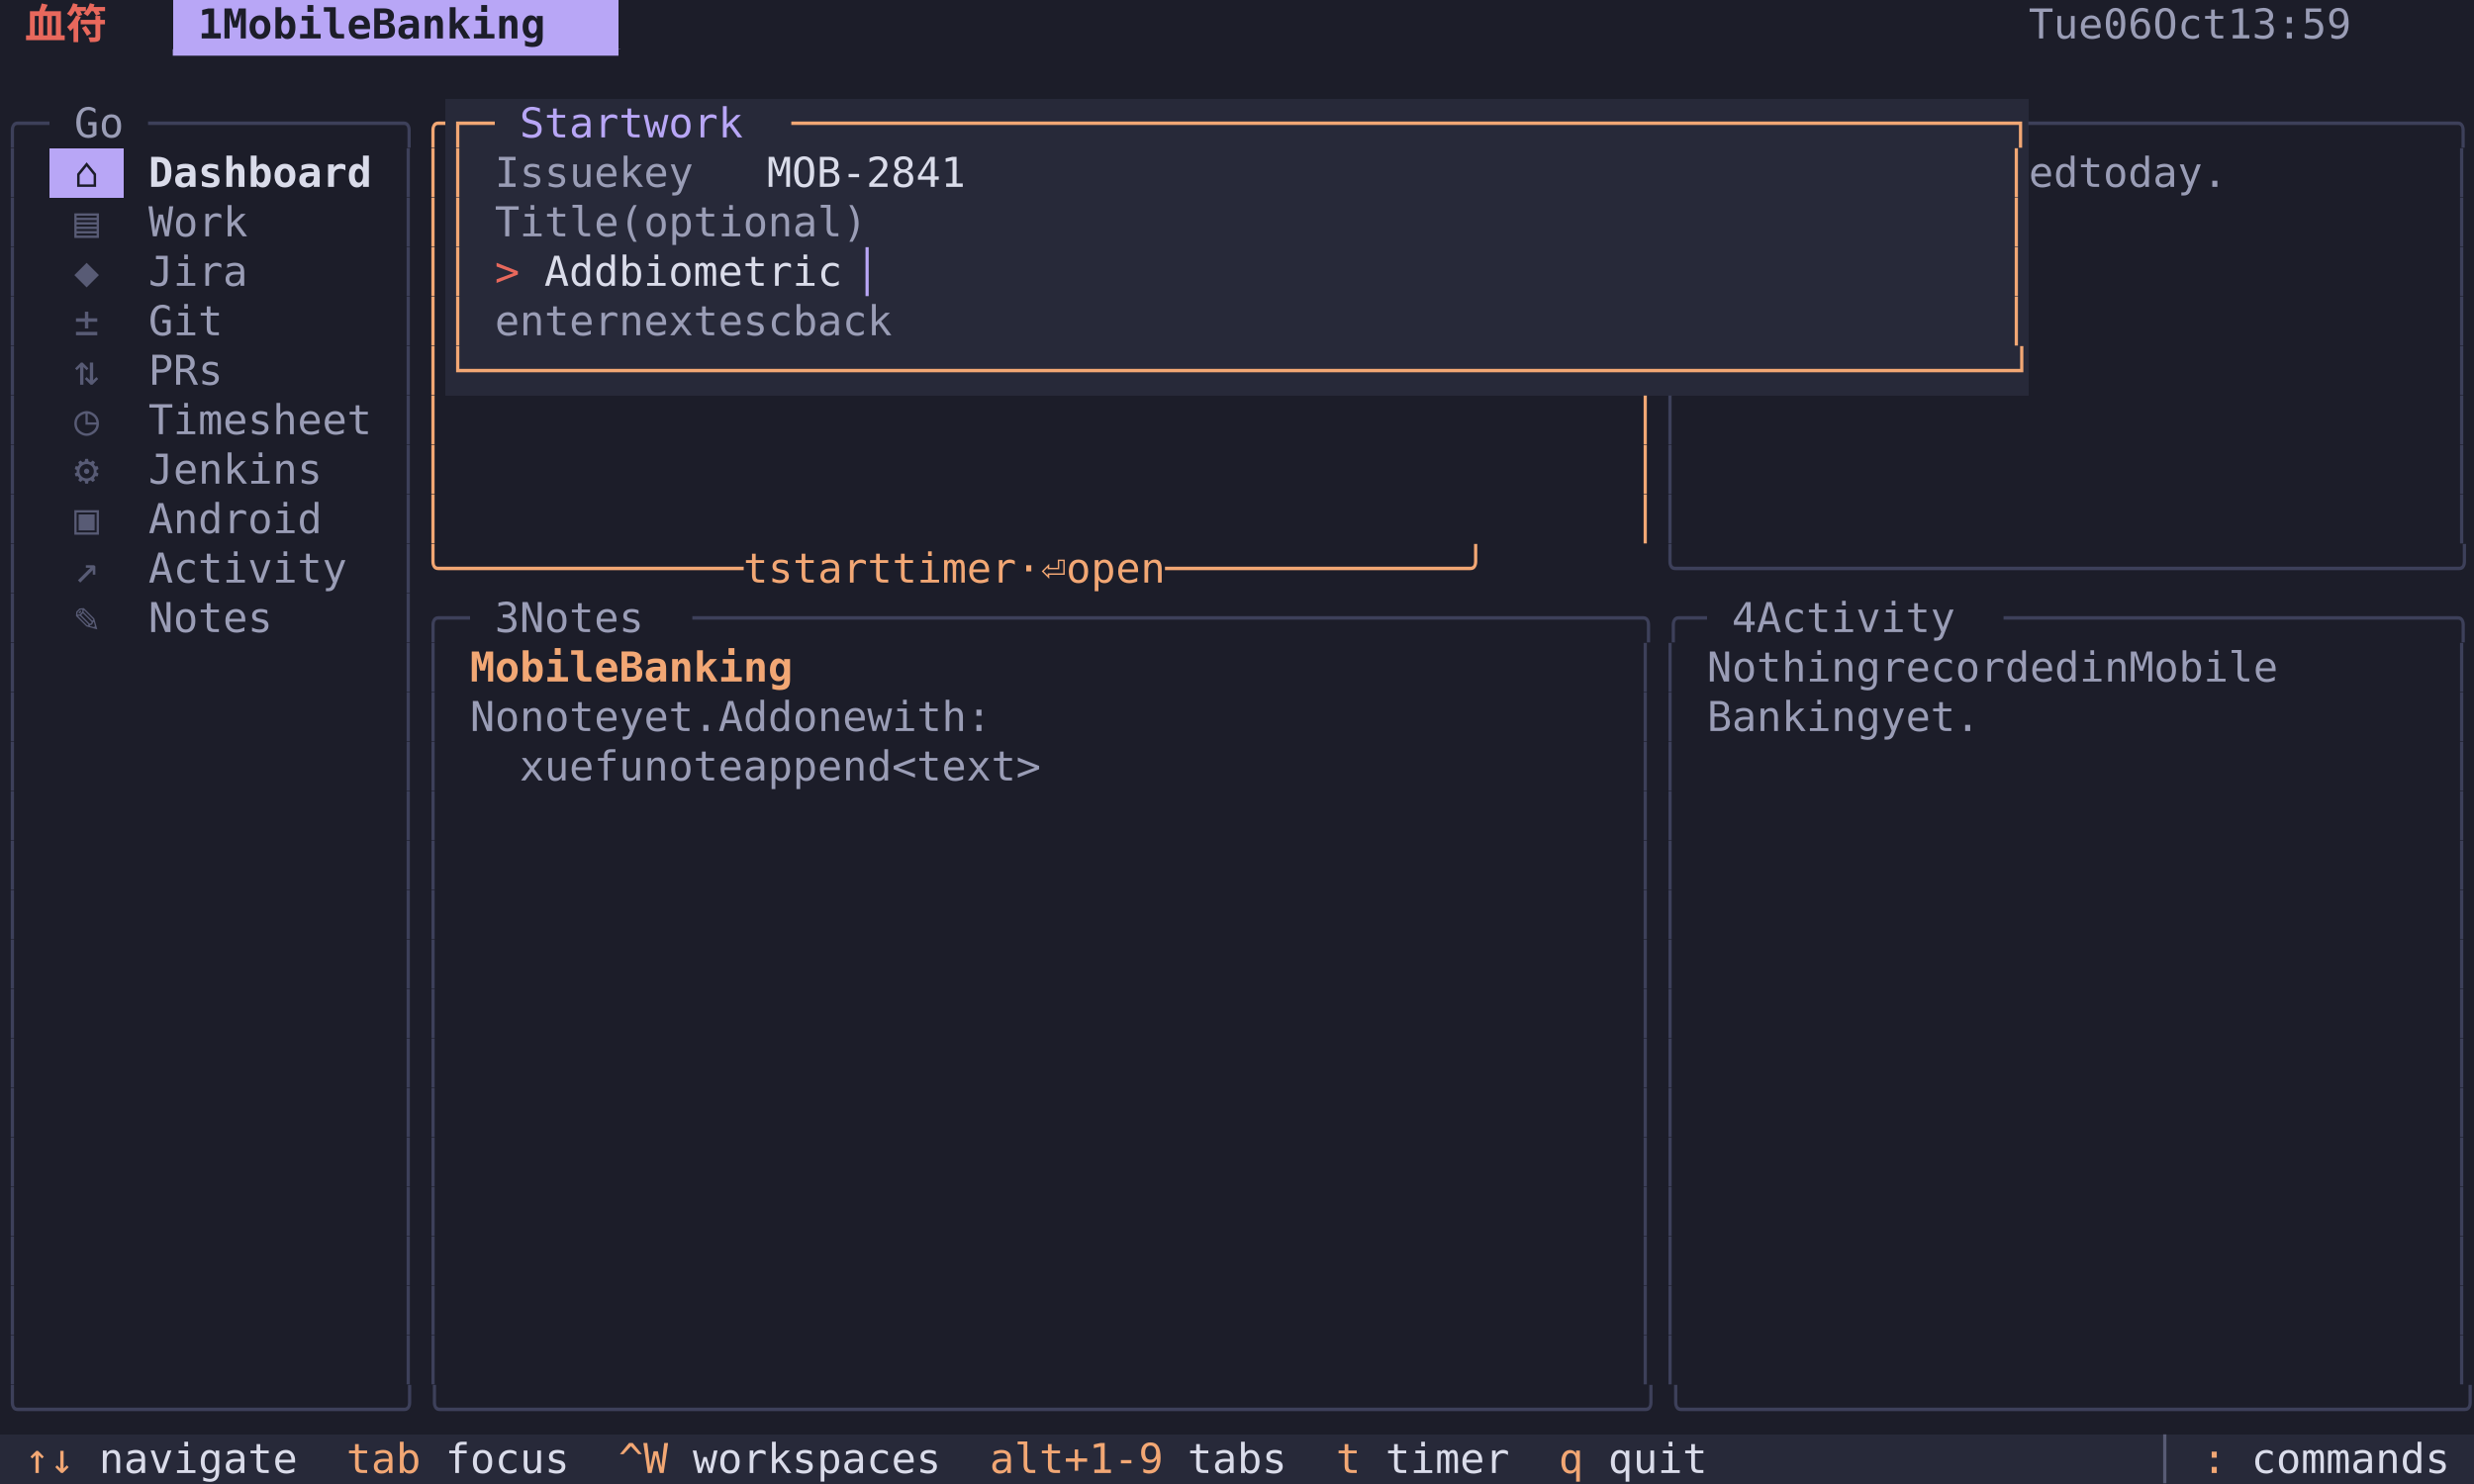
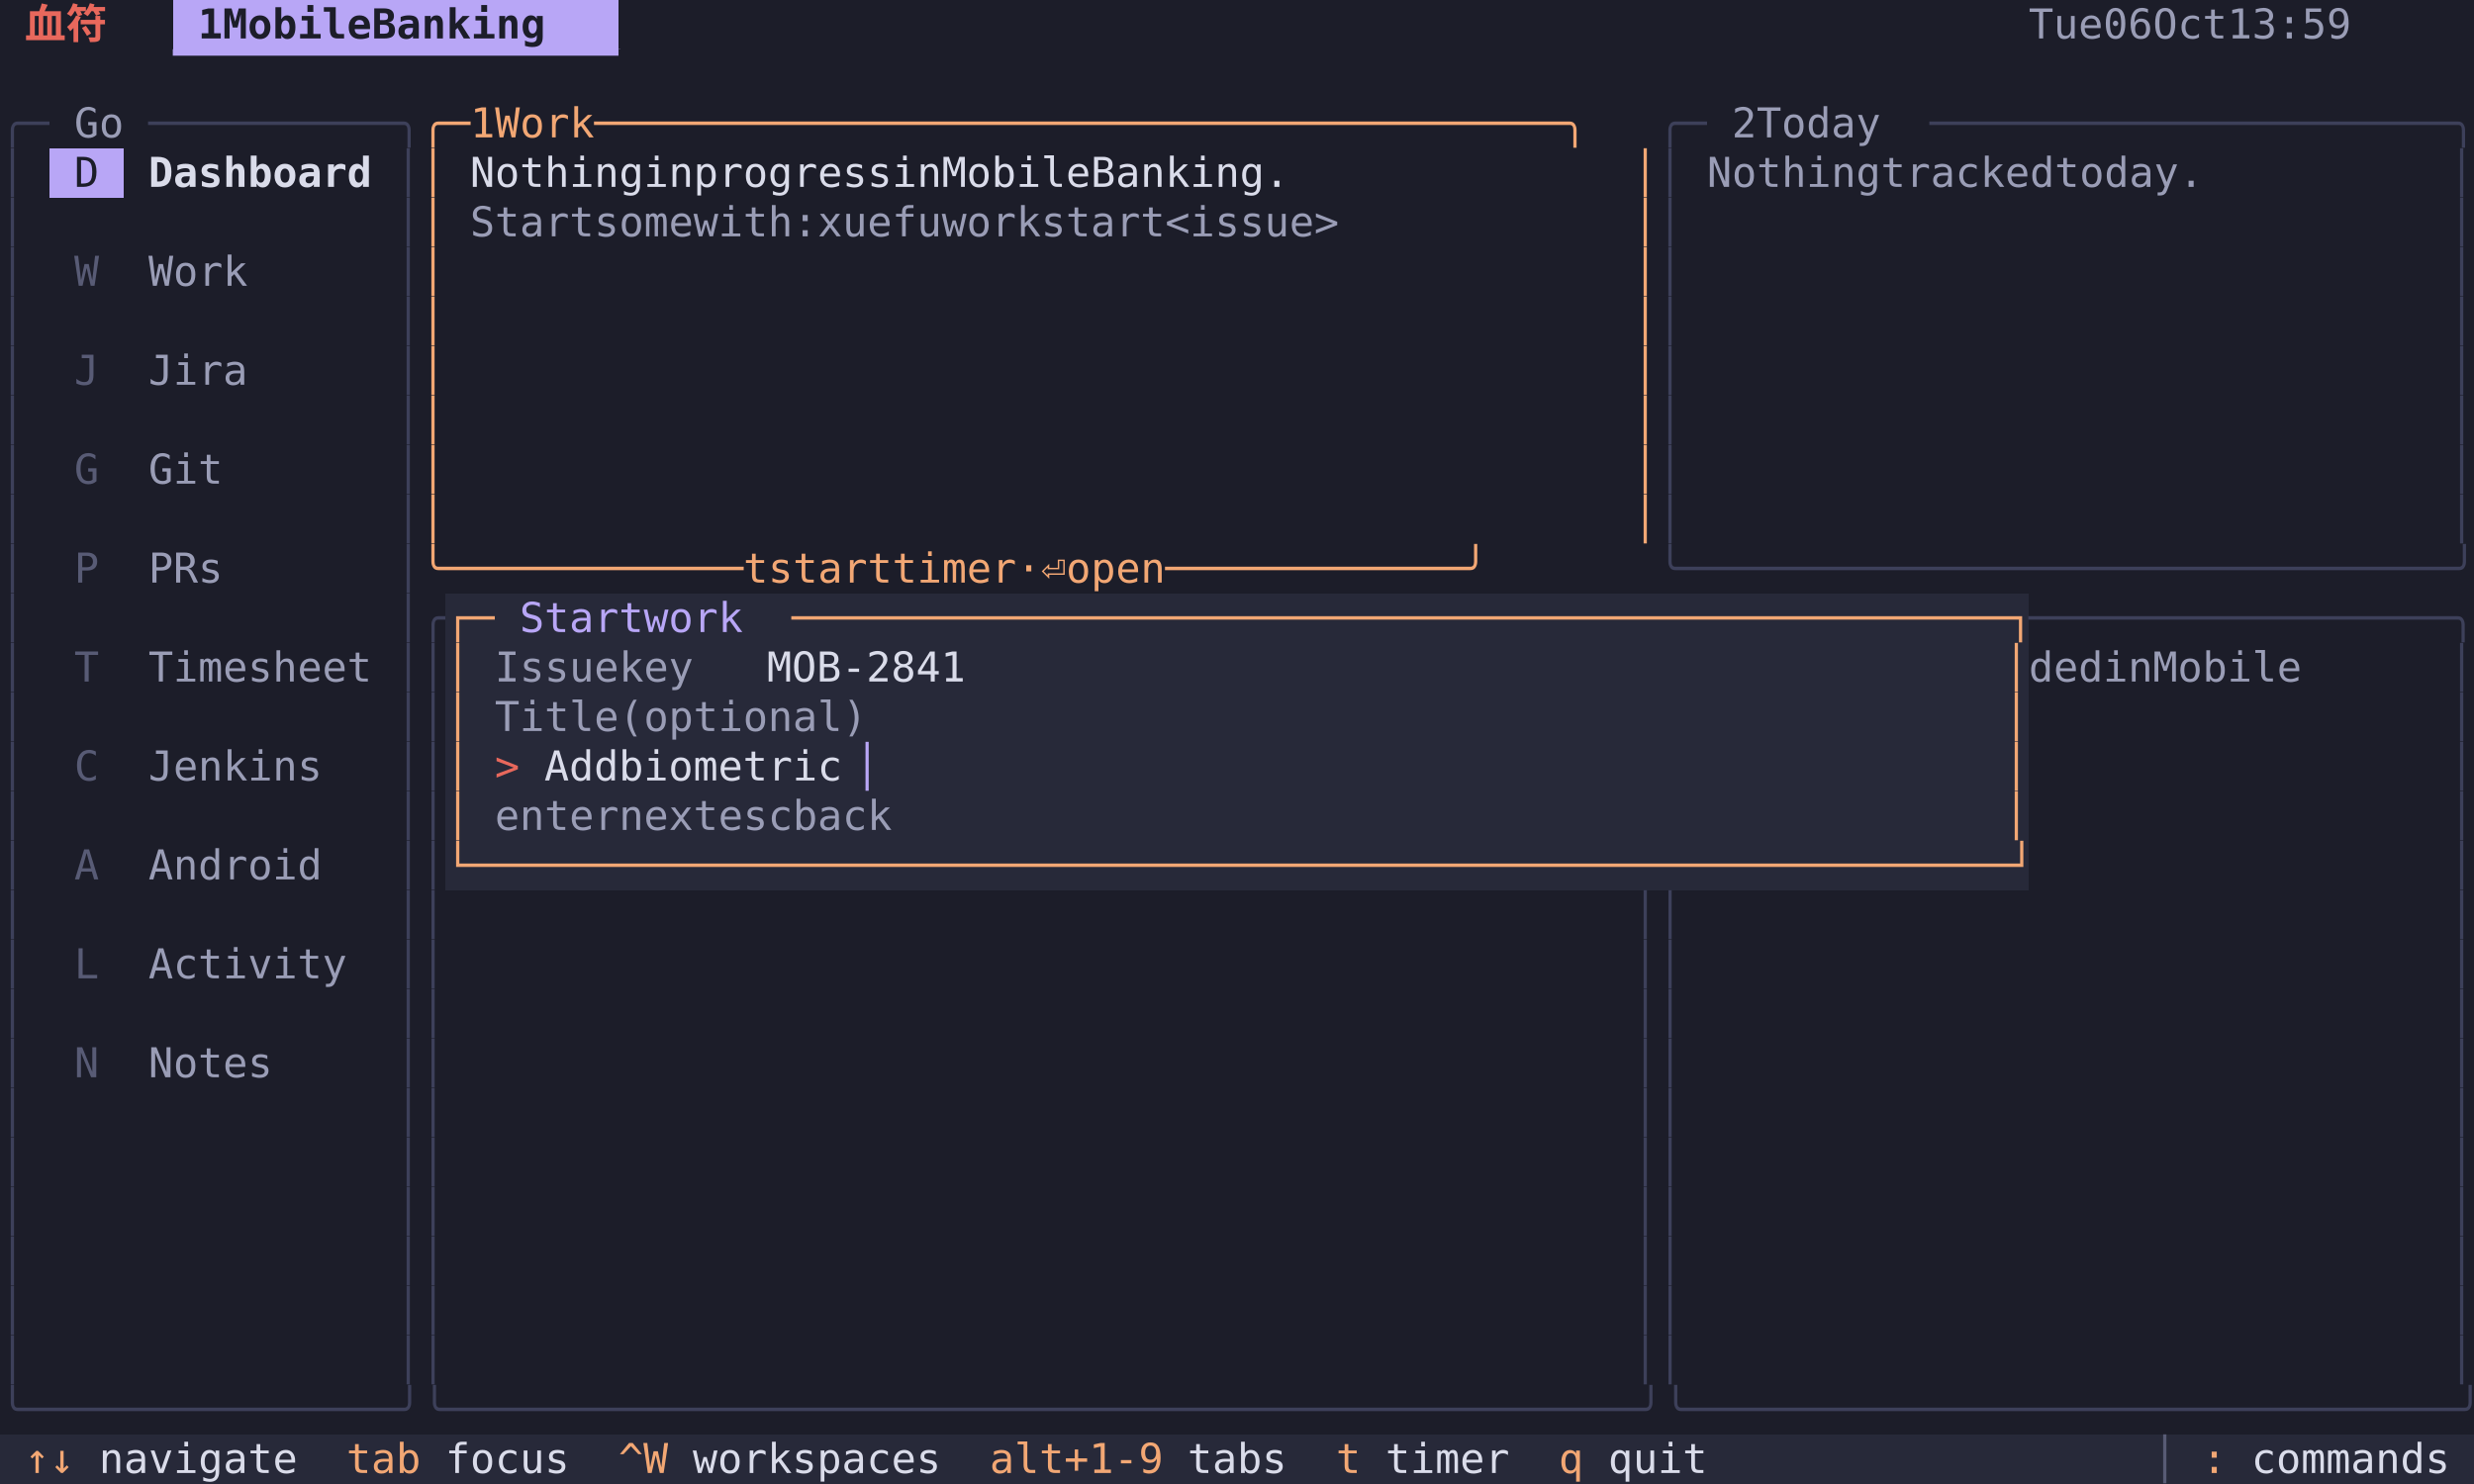
<svg xmlns="http://www.w3.org/2000/svg" width="900" height="540" viewBox="0 0 900 540" font-family="Menlo, 'DejaVu Sans Mono', 'Hiragino Sans GB', 'Noto Sans CJK SC', 'PingFang SC', monospace" font-size="15">
  <rect x="0" y="0" width="9" height="18" fill="#1c1d29" />
  <rect x="9" y="0" width="36" height="18" fill="#1c1d29" />
  <text x="9 27" y="14" fill="#e8685c" font-weight="bold">血符</text>
  <rect x="45" y="0" width="18" height="18" fill="#1c1d29" />
  <rect x="63" y="0" width="162" height="18" fill="#b8a6f6" />
  <text x="72 90 99 108 117 126 135 153 162 171 180 189 198 207" y="14" fill="#1c1d29" font-weight="bold">1MobileBanking</text>
  <rect x="225" y="0" width="513" height="18" fill="#1c1d29" />
  <rect x="738" y="0" width="153" height="18" fill="#1c1d29" />
  <text x="738 747 756 774 783 801 810 819 846 855 864 873 882" y="14" fill="#9a9db6">Tue06Oct13:59</text>
  <rect x="891" y="0" width="9" height="18" fill="#1c1d29" />
  <rect x="0" y="18" width="9" height="18" fill="#1c1d29" />
  <rect x="9" y="18" width="216" height="18" fill="#1c1d29" />
  <text x="63 72 81 90 99 108 117 126 135 144 153 162 171 180 189 198 207 216" y="32" fill="#b8a6f6">▔▔▔▔▔▔▔▔▔▔▔▔▔▔▔▔▔▔</text>
  <rect x="225" y="18" width="675" height="18" fill="#1c1d29" />
  <rect x="0" y="36" width="18" height="18" fill="#1c1d29" />
  <text x="0 9" y="50" fill="#3d405a">╭─</text>
  <rect x="18" y="36" width="36" height="18" fill="#1c1d29" />
  <text x="27 36" y="50" fill="#9a9db6">Go</text>
  <rect x="54" y="36" width="99" height="18" fill="#1c1d29" />
  <text x="54 63 72 81 90 99 108 117 126 135 144" y="50" fill="#3d405a">──────────╮</text>
-   <rect x="153" y="36" width="9" height="18" fill="#1c1d29" />
-   <text x="153" y="50" fill="#f2a774">╭</text>
-   <rect x="162" y="36" width="18" height="18" fill="#272939" />
-   <text x="162 171" y="50" fill="#f2a774">┌─</text>
-   <rect x="180" y="36" width="108" height="18" fill="#272939" />
-   <text x="189 198 207 216 225 243 252 261 270" y="50" fill="#b8a6f6">Startwork</text>
-   <rect x="288" y="36" width="450" height="18" fill="#272939" />
-   <text x="288 297 306 315 324 333 342 351 360 369 378 387 396 405 414 423 432 441 450 459 468 477 486 495 504 513 522 531 540 549 558 567 576 585 594 603 612 621 630 639 648 657 666 675 684 693 702 711 720 729" y="50" fill="#f2a774">─────────────────────────────────────────────────┐</text>
-   <rect x="738" y="36" width="162" height="18" fill="#1c1d29" />
-   <text x="738 747 756 765 774 783 792 801 810 819 828 837 846 855 864 873 882 891" y="50" fill="#3d405a">─────────────────╮</text>
+   <rect x="153" y="36" width="450" height="18" fill="#1c1d29" />
+   <text x="153 162 180 198 207 216 225 243 252 261 270 279 288 297 306 315 324 333 342 351 360 369 378 387 396 405 414 423 432 441 450 459 468 477 486 495 504 513 522 531 540 549 558 567 576 585 594" y="50" fill="#f2a774">╭─1Work───────────────────────────────────────╮</text>
+   <rect x="603" y="36" width="18" height="18" fill="#1c1d29" />
+   <text x="603 612" y="50" fill="#3d405a">╭─</text>
+   <rect x="621" y="36" width="81" height="18" fill="#1c1d29" />
+   <text x="630 648 657 666 675 684" y="50" fill="#9a9db6">2Today</text>
+   <rect x="702" y="36" width="198" height="18" fill="#1c1d29" />
+   <text x="702 711 720 729 738 747 756 765 774 783 792 801 810 819 828 837 846 855 864 873 882 891" y="50" fill="#3d405a">─────────────────────╮</text>
  <rect x="0" y="54" width="9" height="18" fill="#1c1d29" />
  <text x="0" y="68" fill="#3d405a">│</text>
  <rect x="9" y="54" width="9" height="18" fill="#1c1d29" />
  <rect x="18" y="54" width="27" height="18" fill="#b8a6f6" />
-   <text x="27" y="68" fill="#1c1d29">⌂</text>
+   <text x="27" y="68" fill="#1c1d29">D</text>
  <rect x="45" y="54" width="90" height="18" fill="#1c1d29" />
  <text x="54 63 72 81 90 99 108 117 126" y="68" fill="#dadcea" font-weight="bold">Dashboard</text>
  <rect x="135" y="54" width="9" height="18" fill="#1c1d29" />
  <rect x="144" y="54" width="9" height="18" fill="#1c1d29" />
  <text x="144" y="68" fill="#3d405a">│</text>
  <rect x="153" y="54" width="9" height="18" fill="#1c1d29" />
  <text x="153" y="68" fill="#f2a774">│</text>
-   <rect x="162" y="54" width="9" height="18" fill="#272939" />
-   <text x="162" y="68" fill="#f2a774">│</text>
-   <rect x="171" y="54" width="9" height="18" fill="#272939" />
-   <rect x="180" y="54" width="99" height="18" fill="#272939" />
-   <text x="180 189 198 207 216 234 243 252" y="68" fill="#9a9db6">Issuekey</text>
-   <rect x="279" y="54" width="72" height="18" fill="#272939" />
-   <text x="279 288 297 306 315 324 333 342" y="68" fill="#dadcea">MOB-2841</text>
-   <rect x="351" y="54" width="378" height="18" fill="#272939" />
-   <rect x="729" y="54" width="9" height="18" fill="#272939" />
-   <text x="729" y="68" fill="#f2a774">│</text>
-   <rect x="738" y="54" width="81" height="18" fill="#1c1d29" />
-   <text x="738 747 765 774 783 792 801 810" y="68" fill="#9a9db6">edtoday.</text>
+   <rect x="162" y="54" width="9" height="18" fill="#1c1d29" />
+   <rect x="171" y="54" width="342" height="18" fill="#1c1d29" />
+   <text x="171 180 189 198 207 216 225 243 252 270 279 288 297 306 315 324 333 351 360 378 387 396 405 414 423 441 450 459 468 477 486 495 504" y="68" fill="#dadcea">NothinginprogressinMobileBanking.</text>
+   <rect x="513" y="54" width="81" height="18" fill="#1c1d29" />
+   <rect x="594" y="54" width="9" height="18" fill="#1c1d29" />
+   <text x="594" y="68" fill="#f2a774">│</text>
+   <rect x="603" y="54" width="9" height="18" fill="#1c1d29" />
+   <text x="603" y="68" fill="#3d405a">│</text>
+   <rect x="612" y="54" width="9" height="18" fill="#1c1d29" />
+   <rect x="621" y="54" width="198" height="18" fill="#1c1d29" />
+   <text x="621 630 639 648 657 666 675 693 702 711 720 729 738 747 765 774 783 792 801 810" y="68" fill="#9a9db6">Nothingtrackedtoday.</text>
  <rect x="819" y="54" width="72" height="18" fill="#1c1d29" />
  <rect x="891" y="54" width="9" height="18" fill="#1c1d29" />
  <text x="891" y="68" fill="#3d405a">│</text>
  <rect x="0" y="72" width="9" height="18" fill="#1c1d29" />
  <text x="0" y="86" fill="#3d405a">│</text>
-   <rect x="9" y="72" width="9" height="18" fill="#1c1d29" />
-   <rect x="18" y="72" width="27" height="18" fill="#1c1d29" />
-   <text x="27" y="86" fill="#585b75">▤</text>
-   <rect x="45" y="72" width="45" height="18" fill="#1c1d29" />
-   <text x="54 63 72 81" y="86" fill="#9a9db6">Work</text>
-   <rect x="90" y="72" width="54" height="18" fill="#1c1d29" />
+   <rect x="9" y="72" width="135" height="18" fill="#1c1d29" />
  <rect x="144" y="72" width="9" height="18" fill="#1c1d29" />
  <text x="144" y="86" fill="#3d405a">│</text>
  <rect x="153" y="72" width="9" height="18" fill="#1c1d29" />
  <text x="153" y="86" fill="#f2a774">│</text>
-   <rect x="162" y="72" width="9" height="18" fill="#272939" />
-   <text x="162" y="86" fill="#f2a774">│</text>
-   <rect x="171" y="72" width="9" height="18" fill="#272939" />
-   <rect x="180" y="72" width="144" height="18" fill="#272939" />
-   <text x="180 189 198 207 216 234 243 252 261 270 279 288 297 306 315" y="86" fill="#9a9db6">Title(optional)</text>
-   <rect x="324" y="72" width="405" height="18" fill="#272939" />
-   <rect x="729" y="72" width="9" height="18" fill="#272939" />
-   <text x="729" y="86" fill="#f2a774">│</text>
-   <rect x="738" y="72" width="153" height="18" fill="#1c1d29" />
+   <rect x="162" y="72" width="9" height="18" fill="#1c1d29" />
+   <rect x="171" y="72" width="369" height="18" fill="#1c1d29" />
+   <text x="171 180 189 198 207 225 234 243 252 270 279 288 297 306 324 333 342 351 360 378 387 396 405 423 432 441 450 459 477 486 495 504 513 522 531" y="86" fill="#9a9db6">Startsomewith:xuefuworkstart&lt;issue&gt;</text>
+   <rect x="540" y="72" width="54" height="18" fill="#1c1d29" />
+   <rect x="594" y="72" width="9" height="18" fill="#1c1d29" />
+   <text x="594" y="86" fill="#f2a774">│</text>
+   <rect x="603" y="72" width="9" height="18" fill="#1c1d29" />
+   <text x="603" y="86" fill="#3d405a">│</text>
+   <rect x="612" y="72" width="279" height="18" fill="#1c1d29" />
  <rect x="891" y="72" width="9" height="18" fill="#1c1d29" />
  <text x="891" y="86" fill="#3d405a">│</text>
  <rect x="0" y="90" width="9" height="18" fill="#1c1d29" />
  <text x="0" y="104" fill="#3d405a">│</text>
  <rect x="9" y="90" width="9" height="18" fill="#1c1d29" />
  <rect x="18" y="90" width="27" height="18" fill="#1c1d29" />
-   <text x="27" y="104" fill="#585b75">◆</text>
+   <text x="27" y="104" fill="#585b75">W</text>
  <rect x="45" y="90" width="45" height="18" fill="#1c1d29" />
-   <text x="54 63 72 81" y="104" fill="#9a9db6">Jira</text>
+   <text x="54 63 72 81" y="104" fill="#9a9db6">Work</text>
  <rect x="90" y="90" width="54" height="18" fill="#1c1d29" />
  <rect x="144" y="90" width="9" height="18" fill="#1c1d29" />
  <text x="144" y="104" fill="#3d405a">│</text>
  <rect x="153" y="90" width="9" height="18" fill="#1c1d29" />
  <text x="153" y="104" fill="#f2a774">│</text>
-   <rect x="162" y="90" width="9" height="18" fill="#272939" />
-   <text x="162" y="104" fill="#f2a774">│</text>
-   <rect x="171" y="90" width="9" height="18" fill="#272939" />
-   <rect x="180" y="90" width="18" height="18" fill="#272939" />
-   <text x="180" y="104" fill="#e8685c">&gt;</text>
-   <rect x="198" y="90" width="117" height="18" fill="#272939" />
-   <text x="198 207 216 234 243 252 261 270 279 288 297 306" y="104" fill="#dadcea">Addbiometric</text>
-   <rect x="315" y="90" width="9" height="18" fill="#272939" />
-   <text x="315" y="104" fill="#b8a6f6">▏</text>
-   <rect x="324" y="90" width="405" height="18" fill="#272939" />
-   <rect x="729" y="90" width="9" height="18" fill="#272939" />
-   <text x="729" y="104" fill="#f2a774">│</text>
-   <rect x="738" y="90" width="153" height="18" fill="#1c1d29" />
+   <rect x="162" y="90" width="432" height="18" fill="#1c1d29" />
+   <rect x="594" y="90" width="9" height="18" fill="#1c1d29" />
+   <text x="594" y="104" fill="#f2a774">│</text>
+   <rect x="603" y="90" width="9" height="18" fill="#1c1d29" />
+   <text x="603" y="104" fill="#3d405a">│</text>
+   <rect x="612" y="90" width="279" height="18" fill="#1c1d29" />
  <rect x="891" y="90" width="9" height="18" fill="#1c1d29" />
  <text x="891" y="104" fill="#3d405a">│</text>
  <rect x="0" y="108" width="9" height="18" fill="#1c1d29" />
  <text x="0" y="122" fill="#3d405a">│</text>
-   <rect x="9" y="108" width="9" height="18" fill="#1c1d29" />
-   <rect x="18" y="108" width="27" height="18" fill="#1c1d29" />
-   <text x="27" y="122" fill="#585b75">±</text>
-   <rect x="45" y="108" width="36" height="18" fill="#1c1d29" />
-   <text x="54 63 72" y="122" fill="#9a9db6">Git</text>
-   <rect x="81" y="108" width="63" height="18" fill="#1c1d29" />
+   <rect x="9" y="108" width="135" height="18" fill="#1c1d29" />
  <rect x="144" y="108" width="9" height="18" fill="#1c1d29" />
  <text x="144" y="122" fill="#3d405a">│</text>
  <rect x="153" y="108" width="9" height="18" fill="#1c1d29" />
  <text x="153" y="122" fill="#f2a774">│</text>
-   <rect x="162" y="108" width="9" height="18" fill="#272939" />
-   <text x="162" y="122" fill="#f2a774">│</text>
-   <rect x="171" y="108" width="9" height="18" fill="#272939" />
-   <rect x="180" y="108" width="180" height="18" fill="#272939" />
-   <text x="180 189 198 207 216 234 243 252 261 288 297 306 324 333 342 351" y="122" fill="#9a9db6">enternextescback</text>
-   <rect x="360" y="108" width="369" height="18" fill="#272939" />
-   <rect x="729" y="108" width="9" height="18" fill="#272939" />
-   <text x="729" y="122" fill="#f2a774">│</text>
-   <rect x="738" y="108" width="153" height="18" fill="#1c1d29" />
+   <rect x="162" y="108" width="432" height="18" fill="#1c1d29" />
+   <rect x="594" y="108" width="9" height="18" fill="#1c1d29" />
+   <text x="594" y="122" fill="#f2a774">│</text>
+   <rect x="603" y="108" width="9" height="18" fill="#1c1d29" />
+   <text x="603" y="122" fill="#3d405a">│</text>
+   <rect x="612" y="108" width="279" height="18" fill="#1c1d29" />
  <rect x="891" y="108" width="9" height="18" fill="#1c1d29" />
  <text x="891" y="122" fill="#3d405a">│</text>
  <rect x="0" y="126" width="9" height="18" fill="#1c1d29" />
  <text x="0" y="140" fill="#3d405a">│</text>
  <rect x="9" y="126" width="9" height="18" fill="#1c1d29" />
  <rect x="18" y="126" width="27" height="18" fill="#1c1d29" />
-   <text x="27" y="140" fill="#585b75">⇅</text>
-   <rect x="45" y="126" width="36" height="18" fill="#1c1d29" />
-   <text x="54 63 72" y="140" fill="#9a9db6">PRs</text>
-   <rect x="81" y="126" width="63" height="18" fill="#1c1d29" />
+   <text x="27" y="140" fill="#585b75">J</text>
+   <rect x="45" y="126" width="45" height="18" fill="#1c1d29" />
+   <text x="54 63 72 81" y="140" fill="#9a9db6">Jira</text>
+   <rect x="90" y="126" width="54" height="18" fill="#1c1d29" />
  <rect x="144" y="126" width="9" height="18" fill="#1c1d29" />
  <text x="144" y="140" fill="#3d405a">│</text>
  <rect x="153" y="126" width="9" height="18" fill="#1c1d29" />
  <text x="153" y="140" fill="#f2a774">│</text>
-   <rect x="162" y="126" width="576" height="18" fill="#272939" />
-   <text x="162 171 180 189 198 207 216 225 234 243 252 261 270 279 288 297 306 315 324 333 342 351 360 369 378 387 396 405 414 423 432 441 450 459 468 477 486 495 504 513 522 531 540 549 558 567 576 585 594 603 612 621 630 639 648 657 666 675 684 693 702 711 720 729" y="140" fill="#f2a774">└──────────────────────────────────────────────────────────────┘</text>
-   <rect x="738" y="126" width="153" height="18" fill="#1c1d29" />
+   <rect x="162" y="126" width="432" height="18" fill="#1c1d29" />
+   <rect x="594" y="126" width="9" height="18" fill="#1c1d29" />
+   <text x="594" y="140" fill="#f2a774">│</text>
+   <rect x="603" y="126" width="9" height="18" fill="#1c1d29" />
+   <text x="603" y="140" fill="#3d405a">│</text>
+   <rect x="612" y="126" width="279" height="18" fill="#1c1d29" />
  <rect x="891" y="126" width="9" height="18" fill="#1c1d29" />
  <text x="891" y="140" fill="#3d405a">│</text>
  <rect x="0" y="144" width="9" height="18" fill="#1c1d29" />
  <text x="0" y="158" fill="#3d405a">│</text>
-   <rect x="9" y="144" width="9" height="18" fill="#1c1d29" />
-   <rect x="18" y="144" width="27" height="18" fill="#1c1d29" />
-   <text x="27" y="158" fill="#585b75">◷</text>
-   <rect x="45" y="144" width="90" height="18" fill="#1c1d29" />
-   <text x="54 63 72 81 90 99 108 117 126" y="158" fill="#9a9db6">Timesheet</text>
-   <rect x="135" y="144" width="9" height="18" fill="#1c1d29" />
+   <rect x="9" y="144" width="135" height="18" fill="#1c1d29" />
  <rect x="144" y="144" width="9" height="18" fill="#1c1d29" />
  <text x="144" y="158" fill="#3d405a">│</text>
  <rect x="153" y="144" width="9" height="18" fill="#1c1d29" />
  <text x="153" y="158" fill="#f2a774">│</text>
  <rect x="162" y="144" width="432" height="18" fill="#1c1d29" />
  <rect x="594" y="144" width="9" height="18" fill="#1c1d29" />
  <text x="594" y="158" fill="#f2a774">│</text>
  <rect x="603" y="144" width="9" height="18" fill="#1c1d29" />
  <text x="603" y="158" fill="#3d405a">│</text>
  <rect x="612" y="144" width="279" height="18" fill="#1c1d29" />
  <rect x="891" y="144" width="9" height="18" fill="#1c1d29" />
  <text x="891" y="158" fill="#3d405a">│</text>
  <rect x="0" y="162" width="9" height="18" fill="#1c1d29" />
  <text x="0" y="176" fill="#3d405a">│</text>
  <rect x="9" y="162" width="9" height="18" fill="#1c1d29" />
  <rect x="18" y="162" width="27" height="18" fill="#1c1d29" />
-   <text x="27" y="176" fill="#585b75">⚙</text>
-   <rect x="45" y="162" width="72" height="18" fill="#1c1d29" />
-   <text x="54 63 72 81 90 99 108" y="176" fill="#9a9db6">Jenkins</text>
-   <rect x="117" y="162" width="27" height="18" fill="#1c1d29" />
+   <text x="27" y="176" fill="#585b75">G</text>
+   <rect x="45" y="162" width="36" height="18" fill="#1c1d29" />
+   <text x="54 63 72" y="176" fill="#9a9db6">Git</text>
+   <rect x="81" y="162" width="63" height="18" fill="#1c1d29" />
  <rect x="144" y="162" width="9" height="18" fill="#1c1d29" />
  <text x="144" y="176" fill="#3d405a">│</text>
  <rect x="153" y="162" width="9" height="18" fill="#1c1d29" />
  <text x="153" y="176" fill="#f2a774">│</text>
  <rect x="162" y="162" width="432" height="18" fill="#1c1d29" />
  <rect x="594" y="162" width="9" height="18" fill="#1c1d29" />
  <text x="594" y="176" fill="#f2a774">│</text>
  <rect x="603" y="162" width="9" height="18" fill="#1c1d29" />
  <text x="603" y="176" fill="#3d405a">│</text>
  <rect x="612" y="162" width="279" height="18" fill="#1c1d29" />
  <rect x="891" y="162" width="9" height="18" fill="#1c1d29" />
  <text x="891" y="176" fill="#3d405a">│</text>
  <rect x="0" y="180" width="9" height="18" fill="#1c1d29" />
  <text x="0" y="194" fill="#3d405a">│</text>
-   <rect x="9" y="180" width="9" height="18" fill="#1c1d29" />
-   <rect x="18" y="180" width="27" height="18" fill="#1c1d29" />
-   <text x="27" y="194" fill="#585b75">▣</text>
-   <rect x="45" y="180" width="72" height="18" fill="#1c1d29" />
-   <text x="54 63 72 81 90 99 108" y="194" fill="#9a9db6">Android</text>
-   <rect x="117" y="180" width="27" height="18" fill="#1c1d29" />
+   <rect x="9" y="180" width="135" height="18" fill="#1c1d29" />
  <rect x="144" y="180" width="9" height="18" fill="#1c1d29" />
  <text x="144" y="194" fill="#3d405a">│</text>
  <rect x="153" y="180" width="9" height="18" fill="#1c1d29" />
  <text x="153" y="194" fill="#f2a774">│</text>
  <rect x="162" y="180" width="432" height="18" fill="#1c1d29" />
  <rect x="594" y="180" width="9" height="18" fill="#1c1d29" />
  <text x="594" y="194" fill="#f2a774">│</text>
  <rect x="603" y="180" width="9" height="18" fill="#1c1d29" />
  <text x="603" y="194" fill="#3d405a">│</text>
  <rect x="612" y="180" width="279" height="18" fill="#1c1d29" />
  <rect x="891" y="180" width="9" height="18" fill="#1c1d29" />
  <text x="891" y="194" fill="#3d405a">│</text>
  <rect x="0" y="198" width="9" height="18" fill="#1c1d29" />
  <text x="0" y="212" fill="#3d405a">│</text>
  <rect x="9" y="198" width="9" height="18" fill="#1c1d29" />
  <rect x="18" y="198" width="27" height="18" fill="#1c1d29" />
-   <text x="27" y="212" fill="#585b75">↗</text>
-   <rect x="45" y="198" width="81" height="18" fill="#1c1d29" />
-   <text x="54 63 72 81 90 99 108 117" y="212" fill="#9a9db6">Activity</text>
-   <rect x="126" y="198" width="18" height="18" fill="#1c1d29" />
+   <text x="27" y="212" fill="#585b75">P</text>
+   <rect x="45" y="198" width="36" height="18" fill="#1c1d29" />
+   <text x="54 63 72" y="212" fill="#9a9db6">PRs</text>
+   <rect x="81" y="198" width="63" height="18" fill="#1c1d29" />
  <rect x="144" y="198" width="9" height="18" fill="#1c1d29" />
  <text x="144" y="212" fill="#3d405a">│</text>
  <rect x="153" y="198" width="450" height="18" fill="#1c1d29" />
  <text x="153 162 171 180 189 198 207 216 225 234 243 252 261 279 297 306 315 324 333 351 360 369 378 387 405 423 441 450 459 468 486 495 504 513 522 531 540 549 558 567 576 585 594" y="212" fill="#f2a774">╰────────────tstarttimer·⏎open────────────╯</text>
  <rect x="603" y="198" width="297" height="18" fill="#1c1d29" />
  <text x="603 612 621 630 639 648 657 666 675 684 693 702 711 720 729 738 747 756 765 774 783 792 801 810 819 828 837 846 855 864 873 882 891" y="212" fill="#3d405a">╰───────────────────────────────╯</text>
  <rect x="0" y="216" width="9" height="18" fill="#1c1d29" />
  <text x="0" y="230" fill="#3d405a">│</text>
-   <rect x="9" y="216" width="9" height="18" fill="#1c1d29" />
-   <rect x="18" y="216" width="27" height="18" fill="#1c1d29" />
-   <text x="27" y="230" fill="#585b75">✎</text>
-   <rect x="45" y="216" width="54" height="18" fill="#1c1d29" />
-   <text x="54 63 72 81 90" y="230" fill="#9a9db6">Notes</text>
-   <rect x="99" y="216" width="45" height="18" fill="#1c1d29" />
-   <rect x="144" y="216" width="27" height="18" fill="#1c1d29" />
-   <text x="144 153 162" y="230" fill="#3d405a">│╭─</text>
-   <rect x="171" y="216" width="81" height="18" fill="#1c1d29" />
-   <text x="180 198 207 216 225 234" y="230" fill="#9a9db6">3Notes</text>
-   <rect x="252" y="216" width="369" height="18" fill="#1c1d29" />
-   <text x="252 261 270 279 288 297 306 315 324 333 342 351 360 369 378 387 396 405 414 423 432 441 450 459 468 477 486 495 504 513 522 531 540 549 558 567 576 585 594 603 612" y="230" fill="#3d405a">──────────────────────────────────────╮╭─</text>
-   <rect x="621" y="216" width="108" height="18" fill="#1c1d29" />
-   <text x="630 648 657 666 675 684 693 702 711" y="230" fill="#9a9db6">4Activity</text>
-   <rect x="729" y="216" width="171" height="18" fill="#1c1d29" />
-   <text x="729 738 747 756 765 774 783 792 801 810 819 828 837 846 855 864 873 882 891" y="230" fill="#3d405a">──────────────────╮</text>
+   <rect x="9" y="216" width="135" height="18" fill="#1c1d29" />
+   <rect x="144" y="216" width="18" height="18" fill="#1c1d29" />
+   <text x="144 153" y="230" fill="#3d405a">│╭</text>
+   <rect x="162" y="216" width="18" height="18" fill="#272939" />
+   <text x="162 171" y="230" fill="#f2a774">┌─</text>
+   <rect x="180" y="216" width="108" height="18" fill="#272939" />
+   <text x="189 198 207 216 225 243 252 261 270" y="230" fill="#b8a6f6">Startwork</text>
+   <rect x="288" y="216" width="450" height="18" fill="#272939" />
+   <text x="288 297 306 315 324 333 342 351 360 369 378 387 396 405 414 423 432 441 450 459 468 477 486 495 504 513 522 531 540 549 558 567 576 585 594 603 612 621 630 639 648 657 666 675 684 693 702 711 720 729" y="230" fill="#f2a774">─────────────────────────────────────────────────┐</text>
+   <rect x="738" y="216" width="162" height="18" fill="#1c1d29" />
+   <text x="738 747 756 765 774 783 792 801 810 819 828 837 846 855 864 873 882 891" y="230" fill="#3d405a">─────────────────╮</text>
  <rect x="0" y="234" width="9" height="18" fill="#1c1d29" />
  <text x="0" y="248" fill="#3d405a">│</text>
-   <rect x="9" y="234" width="135" height="18" fill="#1c1d29" />
+   <rect x="9" y="234" width="9" height="18" fill="#1c1d29" />
+   <rect x="18" y="234" width="27" height="18" fill="#1c1d29" />
+   <text x="27" y="248" fill="#585b75">T</text>
+   <rect x="45" y="234" width="90" height="18" fill="#1c1d29" />
+   <text x="54 63 72 81 90 99 108 117 126" y="248" fill="#9a9db6">Timesheet</text>
+   <rect x="135" y="234" width="9" height="18" fill="#1c1d29" />
  <rect x="144" y="234" width="18" height="18" fill="#1c1d29" />
  <text x="144 153" y="248" fill="#3d405a">││</text>
-   <rect x="162" y="234" width="9" height="18" fill="#1c1d29" />
-   <rect x="171" y="234" width="126" height="18" fill="#1c1d29" />
-   <text x="171 180 189 198 207 216 234 243 252 261 270 279 288" y="248" fill="#f2a774" font-weight="bold">MobileBanking</text>
-   <rect x="297" y="234" width="297" height="18" fill="#1c1d29" />
-   <rect x="594" y="234" width="18" height="18" fill="#1c1d29" />
-   <text x="594 603" y="248" fill="#3d405a">││</text>
-   <rect x="612" y="234" width="9" height="18" fill="#1c1d29" />
-   <rect x="621" y="234" width="243" height="18" fill="#1c1d29" />
-   <text x="621 630 639 648 657 666 675 693 702 711 720 729 738 747 756 774 783 801 810 819 828 837 846" y="248" fill="#9a9db6">NothingrecordedinMobile</text>
+   <rect x="162" y="234" width="9" height="18" fill="#272939" />
+   <text x="162" y="248" fill="#f2a774">│</text>
+   <rect x="171" y="234" width="9" height="18" fill="#272939" />
+   <rect x="180" y="234" width="99" height="18" fill="#272939" />
+   <text x="180 189 198 207 216 234 243 252" y="248" fill="#9a9db6">Issuekey</text>
+   <rect x="279" y="234" width="72" height="18" fill="#272939" />
+   <text x="279 288 297 306 315 324 333 342" y="248" fill="#dadcea">MOB-2841</text>
+   <rect x="351" y="234" width="378" height="18" fill="#272939" />
+   <rect x="729" y="234" width="9" height="18" fill="#272939" />
+   <text x="729" y="248" fill="#f2a774">│</text>
+   <rect x="738" y="234" width="126" height="18" fill="#1c1d29" />
+   <text x="738 747 756 774 783 801 810 819 828 837 846" y="248" fill="#9a9db6">dedinMobile</text>
  <rect x="864" y="234" width="27" height="18" fill="#1c1d29" />
  <rect x="891" y="234" width="9" height="18" fill="#1c1d29" />
  <text x="891" y="248" fill="#3d405a">│</text>
  <rect x="0" y="252" width="9" height="18" fill="#1c1d29" />
  <text x="0" y="266" fill="#3d405a">│</text>
  <rect x="9" y="252" width="135" height="18" fill="#1c1d29" />
  <rect x="144" y="252" width="18" height="18" fill="#1c1d29" />
  <text x="144 153" y="266" fill="#3d405a">││</text>
-   <rect x="162" y="252" width="9" height="18" fill="#1c1d29" />
-   <rect x="171" y="252" width="234" height="18" fill="#1c1d29" />
-   <text x="171 180 198 207 216 225 243 252 261 270 288 297 306 324 333 342 360 369 378 387 396" y="266" fill="#9a9db6">Nonoteyet.Addonewith:</text>
-   <rect x="405" y="252" width="189" height="18" fill="#1c1d29" />
-   <rect x="594" y="252" width="18" height="18" fill="#1c1d29" />
-   <text x="594 603" y="266" fill="#3d405a">││</text>
-   <rect x="612" y="252" width="9" height="18" fill="#1c1d29" />
-   <rect x="621" y="252" width="108" height="18" fill="#1c1d29" />
-   <text x="621 630 639 648 657 666 675 693 702 711 720" y="266" fill="#9a9db6">Bankingyet.</text>
-   <rect x="729" y="252" width="162" height="18" fill="#1c1d29" />
+   <rect x="162" y="252" width="9" height="18" fill="#272939" />
+   <text x="162" y="266" fill="#f2a774">│</text>
+   <rect x="171" y="252" width="9" height="18" fill="#272939" />
+   <rect x="180" y="252" width="144" height="18" fill="#272939" />
+   <text x="180 189 198 207 216 234 243 252 261 270 279 288 297 306 315" y="266" fill="#9a9db6">Title(optional)</text>
+   <rect x="324" y="252" width="405" height="18" fill="#272939" />
+   <rect x="729" y="252" width="9" height="18" fill="#272939" />
+   <text x="729" y="266" fill="#f2a774">│</text>
+   <rect x="738" y="252" width="153" height="18" fill="#1c1d29" />
  <rect x="891" y="252" width="9" height="18" fill="#1c1d29" />
  <text x="891" y="266" fill="#3d405a">│</text>
  <rect x="0" y="270" width="9" height="18" fill="#1c1d29" />
  <text x="0" y="284" fill="#3d405a">│</text>
-   <rect x="9" y="270" width="135" height="18" fill="#1c1d29" />
+   <rect x="9" y="270" width="9" height="18" fill="#1c1d29" />
+   <rect x="18" y="270" width="27" height="18" fill="#1c1d29" />
+   <text x="27" y="284" fill="#585b75">C</text>
+   <rect x="45" y="270" width="72" height="18" fill="#1c1d29" />
+   <text x="54 63 72 81 90 99 108" y="284" fill="#9a9db6">Jenkins</text>
+   <rect x="117" y="270" width="27" height="18" fill="#1c1d29" />
  <rect x="144" y="270" width="18" height="18" fill="#1c1d29" />
  <text x="144 153" y="284" fill="#3d405a">││</text>
-   <rect x="162" y="270" width="9" height="18" fill="#1c1d29" />
-   <rect x="171" y="270" width="234" height="18" fill="#1c1d29" />
-   <text x="189 198 207 216 225 243 252 261 270 288 297 306 315 324 333 351 360 369 378 387 396" y="284" fill="#9a9db6">xuefunoteappend&lt;text&gt;</text>
-   <rect x="405" y="270" width="189" height="18" fill="#1c1d29" />
-   <rect x="594" y="270" width="18" height="18" fill="#1c1d29" />
-   <text x="594 603" y="284" fill="#3d405a">││</text>
-   <rect x="612" y="270" width="279" height="18" fill="#1c1d29" />
+   <rect x="162" y="270" width="9" height="18" fill="#272939" />
+   <text x="162" y="284" fill="#f2a774">│</text>
+   <rect x="171" y="270" width="9" height="18" fill="#272939" />
+   <rect x="180" y="270" width="18" height="18" fill="#272939" />
+   <text x="180" y="284" fill="#e8685c">&gt;</text>
+   <rect x="198" y="270" width="117" height="18" fill="#272939" />
+   <text x="198 207 216 234 243 252 261 270 279 288 297 306" y="284" fill="#dadcea">Addbiometric</text>
+   <rect x="315" y="270" width="9" height="18" fill="#272939" />
+   <text x="315" y="284" fill="#b8a6f6">▏</text>
+   <rect x="324" y="270" width="405" height="18" fill="#272939" />
+   <rect x="729" y="270" width="9" height="18" fill="#272939" />
+   <text x="729" y="284" fill="#f2a774">│</text>
+   <rect x="738" y="270" width="153" height="18" fill="#1c1d29" />
  <rect x="891" y="270" width="9" height="18" fill="#1c1d29" />
  <text x="891" y="284" fill="#3d405a">│</text>
  <rect x="0" y="288" width="9" height="18" fill="#1c1d29" />
  <text x="0" y="302" fill="#3d405a">│</text>
  <rect x="9" y="288" width="135" height="18" fill="#1c1d29" />
  <rect x="144" y="288" width="18" height="18" fill="#1c1d29" />
  <text x="144 153" y="302" fill="#3d405a">││</text>
-   <rect x="162" y="288" width="432" height="18" fill="#1c1d29" />
-   <rect x="594" y="288" width="18" height="18" fill="#1c1d29" />
-   <text x="594 603" y="302" fill="#3d405a">││</text>
-   <rect x="612" y="288" width="279" height="18" fill="#1c1d29" />
+   <rect x="162" y="288" width="9" height="18" fill="#272939" />
+   <text x="162" y="302" fill="#f2a774">│</text>
+   <rect x="171" y="288" width="9" height="18" fill="#272939" />
+   <rect x="180" y="288" width="180" height="18" fill="#272939" />
+   <text x="180 189 198 207 216 234 243 252 261 288 297 306 324 333 342 351" y="302" fill="#9a9db6">enternextescback</text>
+   <rect x="360" y="288" width="369" height="18" fill="#272939" />
+   <rect x="729" y="288" width="9" height="18" fill="#272939" />
+   <text x="729" y="302" fill="#f2a774">│</text>
+   <rect x="738" y="288" width="153" height="18" fill="#1c1d29" />
  <rect x="891" y="288" width="9" height="18" fill="#1c1d29" />
  <text x="891" y="302" fill="#3d405a">│</text>
  <rect x="0" y="306" width="9" height="18" fill="#1c1d29" />
  <text x="0" y="320" fill="#3d405a">│</text>
-   <rect x="9" y="306" width="135" height="18" fill="#1c1d29" />
+   <rect x="9" y="306" width="9" height="18" fill="#1c1d29" />
+   <rect x="18" y="306" width="27" height="18" fill="#1c1d29" />
+   <text x="27" y="320" fill="#585b75">A</text>
+   <rect x="45" y="306" width="72" height="18" fill="#1c1d29" />
+   <text x="54 63 72 81 90 99 108" y="320" fill="#9a9db6">Android</text>
+   <rect x="117" y="306" width="27" height="18" fill="#1c1d29" />
  <rect x="144" y="306" width="18" height="18" fill="#1c1d29" />
  <text x="144 153" y="320" fill="#3d405a">││</text>
-   <rect x="162" y="306" width="432" height="18" fill="#1c1d29" />
-   <rect x="594" y="306" width="18" height="18" fill="#1c1d29" />
-   <text x="594 603" y="320" fill="#3d405a">││</text>
-   <rect x="612" y="306" width="279" height="18" fill="#1c1d29" />
+   <rect x="162" y="306" width="576" height="18" fill="#272939" />
+   <text x="162 171 180 189 198 207 216 225 234 243 252 261 270 279 288 297 306 315 324 333 342 351 360 369 378 387 396 405 414 423 432 441 450 459 468 477 486 495 504 513 522 531 540 549 558 567 576 585 594 603 612 621 630 639 648 657 666 675 684 693 702 711 720 729" y="320" fill="#f2a774">└──────────────────────────────────────────────────────────────┘</text>
+   <rect x="738" y="306" width="153" height="18" fill="#1c1d29" />
  <rect x="891" y="306" width="9" height="18" fill="#1c1d29" />
  <text x="891" y="320" fill="#3d405a">│</text>
  <rect x="0" y="324" width="9" height="18" fill="#1c1d29" />
  <text x="0" y="338" fill="#3d405a">│</text>
  <rect x="9" y="324" width="135" height="18" fill="#1c1d29" />
  <rect x="144" y="324" width="18" height="18" fill="#1c1d29" />
  <text x="144 153" y="338" fill="#3d405a">││</text>
  <rect x="162" y="324" width="432" height="18" fill="#1c1d29" />
  <rect x="594" y="324" width="18" height="18" fill="#1c1d29" />
  <text x="594 603" y="338" fill="#3d405a">││</text>
  <rect x="612" y="324" width="279" height="18" fill="#1c1d29" />
  <rect x="891" y="324" width="9" height="18" fill="#1c1d29" />
  <text x="891" y="338" fill="#3d405a">│</text>
  <rect x="0" y="342" width="9" height="18" fill="#1c1d29" />
  <text x="0" y="356" fill="#3d405a">│</text>
-   <rect x="9" y="342" width="135" height="18" fill="#1c1d29" />
+   <rect x="9" y="342" width="9" height="18" fill="#1c1d29" />
+   <rect x="18" y="342" width="27" height="18" fill="#1c1d29" />
+   <text x="27" y="356" fill="#585b75">L</text>
+   <rect x="45" y="342" width="81" height="18" fill="#1c1d29" />
+   <text x="54 63 72 81 90 99 108 117" y="356" fill="#9a9db6">Activity</text>
+   <rect x="126" y="342" width="18" height="18" fill="#1c1d29" />
  <rect x="144" y="342" width="18" height="18" fill="#1c1d29" />
  <text x="144 153" y="356" fill="#3d405a">││</text>
  <rect x="162" y="342" width="432" height="18" fill="#1c1d29" />
  <rect x="594" y="342" width="18" height="18" fill="#1c1d29" />
  <text x="594 603" y="356" fill="#3d405a">││</text>
  <rect x="612" y="342" width="279" height="18" fill="#1c1d29" />
  <rect x="891" y="342" width="9" height="18" fill="#1c1d29" />
  <text x="891" y="356" fill="#3d405a">│</text>
  <rect x="0" y="360" width="9" height="18" fill="#1c1d29" />
  <text x="0" y="374" fill="#3d405a">│</text>
  <rect x="9" y="360" width="135" height="18" fill="#1c1d29" />
  <rect x="144" y="360" width="18" height="18" fill="#1c1d29" />
  <text x="144 153" y="374" fill="#3d405a">││</text>
  <rect x="162" y="360" width="432" height="18" fill="#1c1d29" />
  <rect x="594" y="360" width="18" height="18" fill="#1c1d29" />
  <text x="594 603" y="374" fill="#3d405a">││</text>
  <rect x="612" y="360" width="279" height="18" fill="#1c1d29" />
  <rect x="891" y="360" width="9" height="18" fill="#1c1d29" />
  <text x="891" y="374" fill="#3d405a">│</text>
  <rect x="0" y="378" width="9" height="18" fill="#1c1d29" />
  <text x="0" y="392" fill="#3d405a">│</text>
-   <rect x="9" y="378" width="135" height="18" fill="#1c1d29" />
+   <rect x="9" y="378" width="9" height="18" fill="#1c1d29" />
+   <rect x="18" y="378" width="27" height="18" fill="#1c1d29" />
+   <text x="27" y="392" fill="#585b75">N</text>
+   <rect x="45" y="378" width="54" height="18" fill="#1c1d29" />
+   <text x="54 63 72 81 90" y="392" fill="#9a9db6">Notes</text>
+   <rect x="99" y="378" width="45" height="18" fill="#1c1d29" />
  <rect x="144" y="378" width="18" height="18" fill="#1c1d29" />
  <text x="144 153" y="392" fill="#3d405a">││</text>
  <rect x="162" y="378" width="432" height="18" fill="#1c1d29" />
  <rect x="594" y="378" width="18" height="18" fill="#1c1d29" />
  <text x="594 603" y="392" fill="#3d405a">││</text>
  <rect x="612" y="378" width="279" height="18" fill="#1c1d29" />
  <rect x="891" y="378" width="9" height="18" fill="#1c1d29" />
  <text x="891" y="392" fill="#3d405a">│</text>
  <rect x="0" y="396" width="9" height="18" fill="#1c1d29" />
  <text x="0" y="410" fill="#3d405a">│</text>
  <rect x="9" y="396" width="135" height="18" fill="#1c1d29" />
  <rect x="144" y="396" width="18" height="18" fill="#1c1d29" />
  <text x="144 153" y="410" fill="#3d405a">││</text>
  <rect x="162" y="396" width="432" height="18" fill="#1c1d29" />
  <rect x="594" y="396" width="18" height="18" fill="#1c1d29" />
  <text x="594 603" y="410" fill="#3d405a">││</text>
  <rect x="612" y="396" width="279" height="18" fill="#1c1d29" />
  <rect x="891" y="396" width="9" height="18" fill="#1c1d29" />
  <text x="891" y="410" fill="#3d405a">│</text>
  <rect x="0" y="414" width="9" height="18" fill="#1c1d29" />
  <text x="0" y="428" fill="#3d405a">│</text>
  <rect x="9" y="414" width="135" height="18" fill="#1c1d29" />
  <rect x="144" y="414" width="18" height="18" fill="#1c1d29" />
  <text x="144 153" y="428" fill="#3d405a">││</text>
  <rect x="162" y="414" width="432" height="18" fill="#1c1d29" />
  <rect x="594" y="414" width="18" height="18" fill="#1c1d29" />
  <text x="594 603" y="428" fill="#3d405a">││</text>
  <rect x="612" y="414" width="279" height="18" fill="#1c1d29" />
  <rect x="891" y="414" width="9" height="18" fill="#1c1d29" />
  <text x="891" y="428" fill="#3d405a">│</text>
  <rect x="0" y="432" width="9" height="18" fill="#1c1d29" />
  <text x="0" y="446" fill="#3d405a">│</text>
  <rect x="9" y="432" width="135" height="18" fill="#1c1d29" />
  <rect x="144" y="432" width="18" height="18" fill="#1c1d29" />
  <text x="144 153" y="446" fill="#3d405a">││</text>
  <rect x="162" y="432" width="432" height="18" fill="#1c1d29" />
  <rect x="594" y="432" width="18" height="18" fill="#1c1d29" />
  <text x="594 603" y="446" fill="#3d405a">││</text>
  <rect x="612" y="432" width="279" height="18" fill="#1c1d29" />
  <rect x="891" y="432" width="9" height="18" fill="#1c1d29" />
  <text x="891" y="446" fill="#3d405a">│</text>
  <rect x="0" y="450" width="9" height="18" fill="#1c1d29" />
  <text x="0" y="464" fill="#3d405a">│</text>
  <rect x="9" y="450" width="135" height="18" fill="#1c1d29" />
  <rect x="144" y="450" width="18" height="18" fill="#1c1d29" />
  <text x="144 153" y="464" fill="#3d405a">││</text>
  <rect x="162" y="450" width="432" height="18" fill="#1c1d29" />
  <rect x="594" y="450" width="18" height="18" fill="#1c1d29" />
  <text x="594 603" y="464" fill="#3d405a">││</text>
  <rect x="612" y="450" width="279" height="18" fill="#1c1d29" />
  <rect x="891" y="450" width="9" height="18" fill="#1c1d29" />
  <text x="891" y="464" fill="#3d405a">│</text>
  <rect x="0" y="468" width="9" height="18" fill="#1c1d29" />
  <text x="0" y="482" fill="#3d405a">│</text>
  <rect x="9" y="468" width="135" height="18" fill="#1c1d29" />
  <rect x="144" y="468" width="18" height="18" fill="#1c1d29" />
  <text x="144 153" y="482" fill="#3d405a">││</text>
  <rect x="162" y="468" width="432" height="18" fill="#1c1d29" />
  <rect x="594" y="468" width="18" height="18" fill="#1c1d29" />
  <text x="594 603" y="482" fill="#3d405a">││</text>
  <rect x="612" y="468" width="279" height="18" fill="#1c1d29" />
  <rect x="891" y="468" width="9" height="18" fill="#1c1d29" />
  <text x="891" y="482" fill="#3d405a">│</text>
  <rect x="0" y="486" width="9" height="18" fill="#1c1d29" />
  <text x="0" y="500" fill="#3d405a">│</text>
  <rect x="9" y="486" width="135" height="18" fill="#1c1d29" />
  <rect x="144" y="486" width="18" height="18" fill="#1c1d29" />
  <text x="144 153" y="500" fill="#3d405a">││</text>
  <rect x="162" y="486" width="432" height="18" fill="#1c1d29" />
  <rect x="594" y="486" width="18" height="18" fill="#1c1d29" />
  <text x="594 603" y="500" fill="#3d405a">││</text>
  <rect x="612" y="486" width="279" height="18" fill="#1c1d29" />
  <rect x="891" y="486" width="9" height="18" fill="#1c1d29" />
  <text x="891" y="500" fill="#3d405a">│</text>
  <rect x="0" y="504" width="900" height="18" fill="#1c1d29" />
  <text x="0 9 18 27 36 45 54 63 72 81 90 99 108 117 126 135 144 153 162 171 180 189 198 207 216 225 234 243 252 261 270 279 288 297 306 315 324 333 342 351 360 369 378 387 396 405 414 423 432 441 450 459 468 477 486 495 504 513 522 531 540 549 558 567 576 585 594 603 612 621 630 639 648 657 666 675 684 693 702 711 720 729 738 747 756 765 774 783 792 801 810 819 828 837 846 855 864 873 882 891" y="518" fill="#3d405a">╰───────────────╯╰────────────────────────────────────────────────╯╰───────────────────────────────╯</text>
  <rect x="0" y="522" width="27" height="18" fill="#272939" />
  <text x="9 18" y="536" fill="#f2a774">↑↓</text>
  <rect x="27" y="522" width="90" height="18" fill="#272939" />
  <text x="36 45 54 63 72 81 90 99" y="536" fill="#dadcea">navigate</text>
  <rect x="117" y="522" width="36" height="18" fill="#272939" />
  <text x="126 135 144" y="536" fill="#f2a774">tab</text>
  <rect x="153" y="522" width="63" height="18" fill="#272939" />
  <text x="162 171 180 189 198" y="536" fill="#dadcea">focus</text>
  <rect x="216" y="522" width="27" height="18" fill="#272939" />
  <text x="225 234" y="536" fill="#f2a774">^W</text>
  <rect x="243" y="522" width="108" height="18" fill="#272939" />
  <text x="252 261 270 279 288 297 306 315 324 333" y="536" fill="#dadcea">workspaces</text>
  <rect x="351" y="522" width="72" height="18" fill="#272939" />
  <text x="360 369 378 387 396 405 414" y="536" fill="#f2a774">alt+1-9</text>
  <rect x="423" y="522" width="54" height="18" fill="#272939" />
  <text x="432 441 450 459" y="536" fill="#dadcea">tabs</text>
  <rect x="477" y="522" width="18" height="18" fill="#272939" />
  <text x="486" y="536" fill="#f2a774">t</text>
  <rect x="495" y="522" width="63" height="18" fill="#272939" />
  <text x="504 513 522 531 540" y="536" fill="#dadcea">timer</text>
  <rect x="558" y="522" width="18" height="18" fill="#272939" />
  <text x="567" y="536" fill="#f2a774">q</text>
  <rect x="576" y="522" width="54" height="18" fill="#272939" />
  <text x="585 594 603 612" y="536" fill="#dadcea">quit</text>
  <rect x="630" y="522" width="153" height="18" fill="#272939" />
  <rect x="783" y="522" width="18" height="18" fill="#272939" />
  <text x="783" y="536" fill="#585b75">│</text>
  <rect x="801" y="522" width="9" height="18" fill="#272939" />
  <text x="801" y="536" fill="#f2a774">:</text>
  <rect x="810" y="522" width="90" height="18" fill="#272939" />
  <text x="819 828 837 846 855 864 873 882" y="536" fill="#dadcea">commands</text>
</svg>
